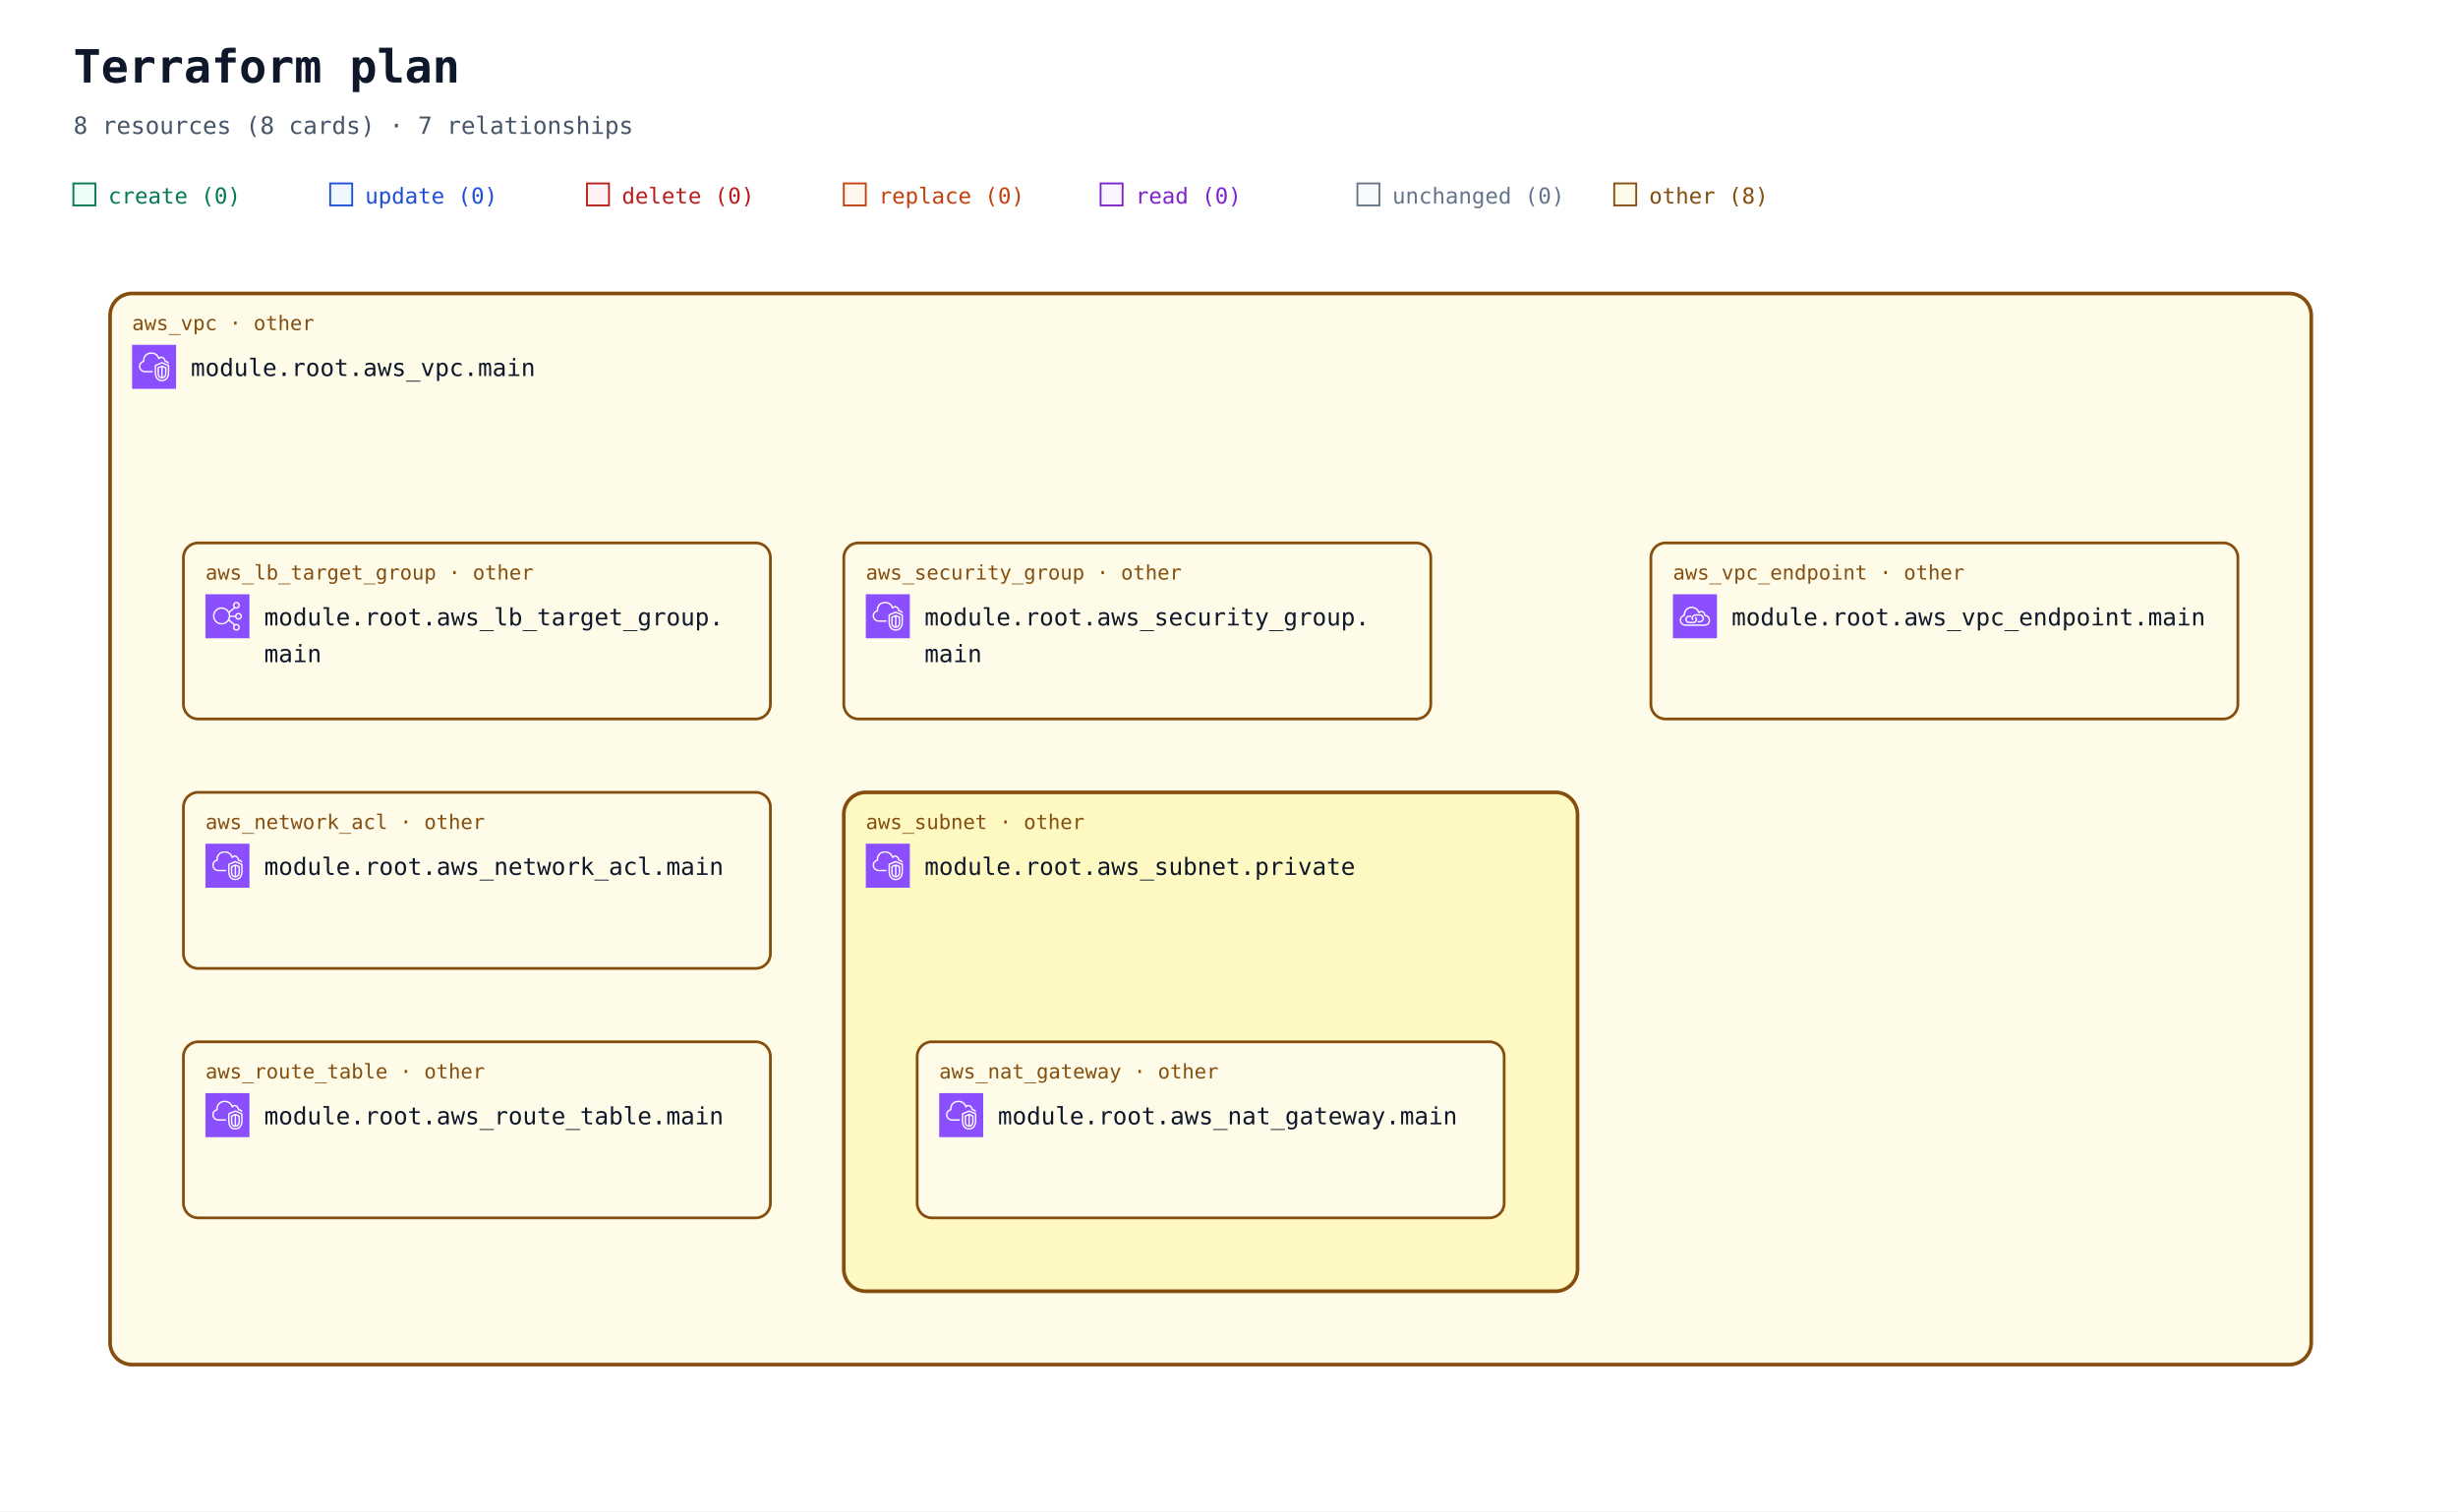
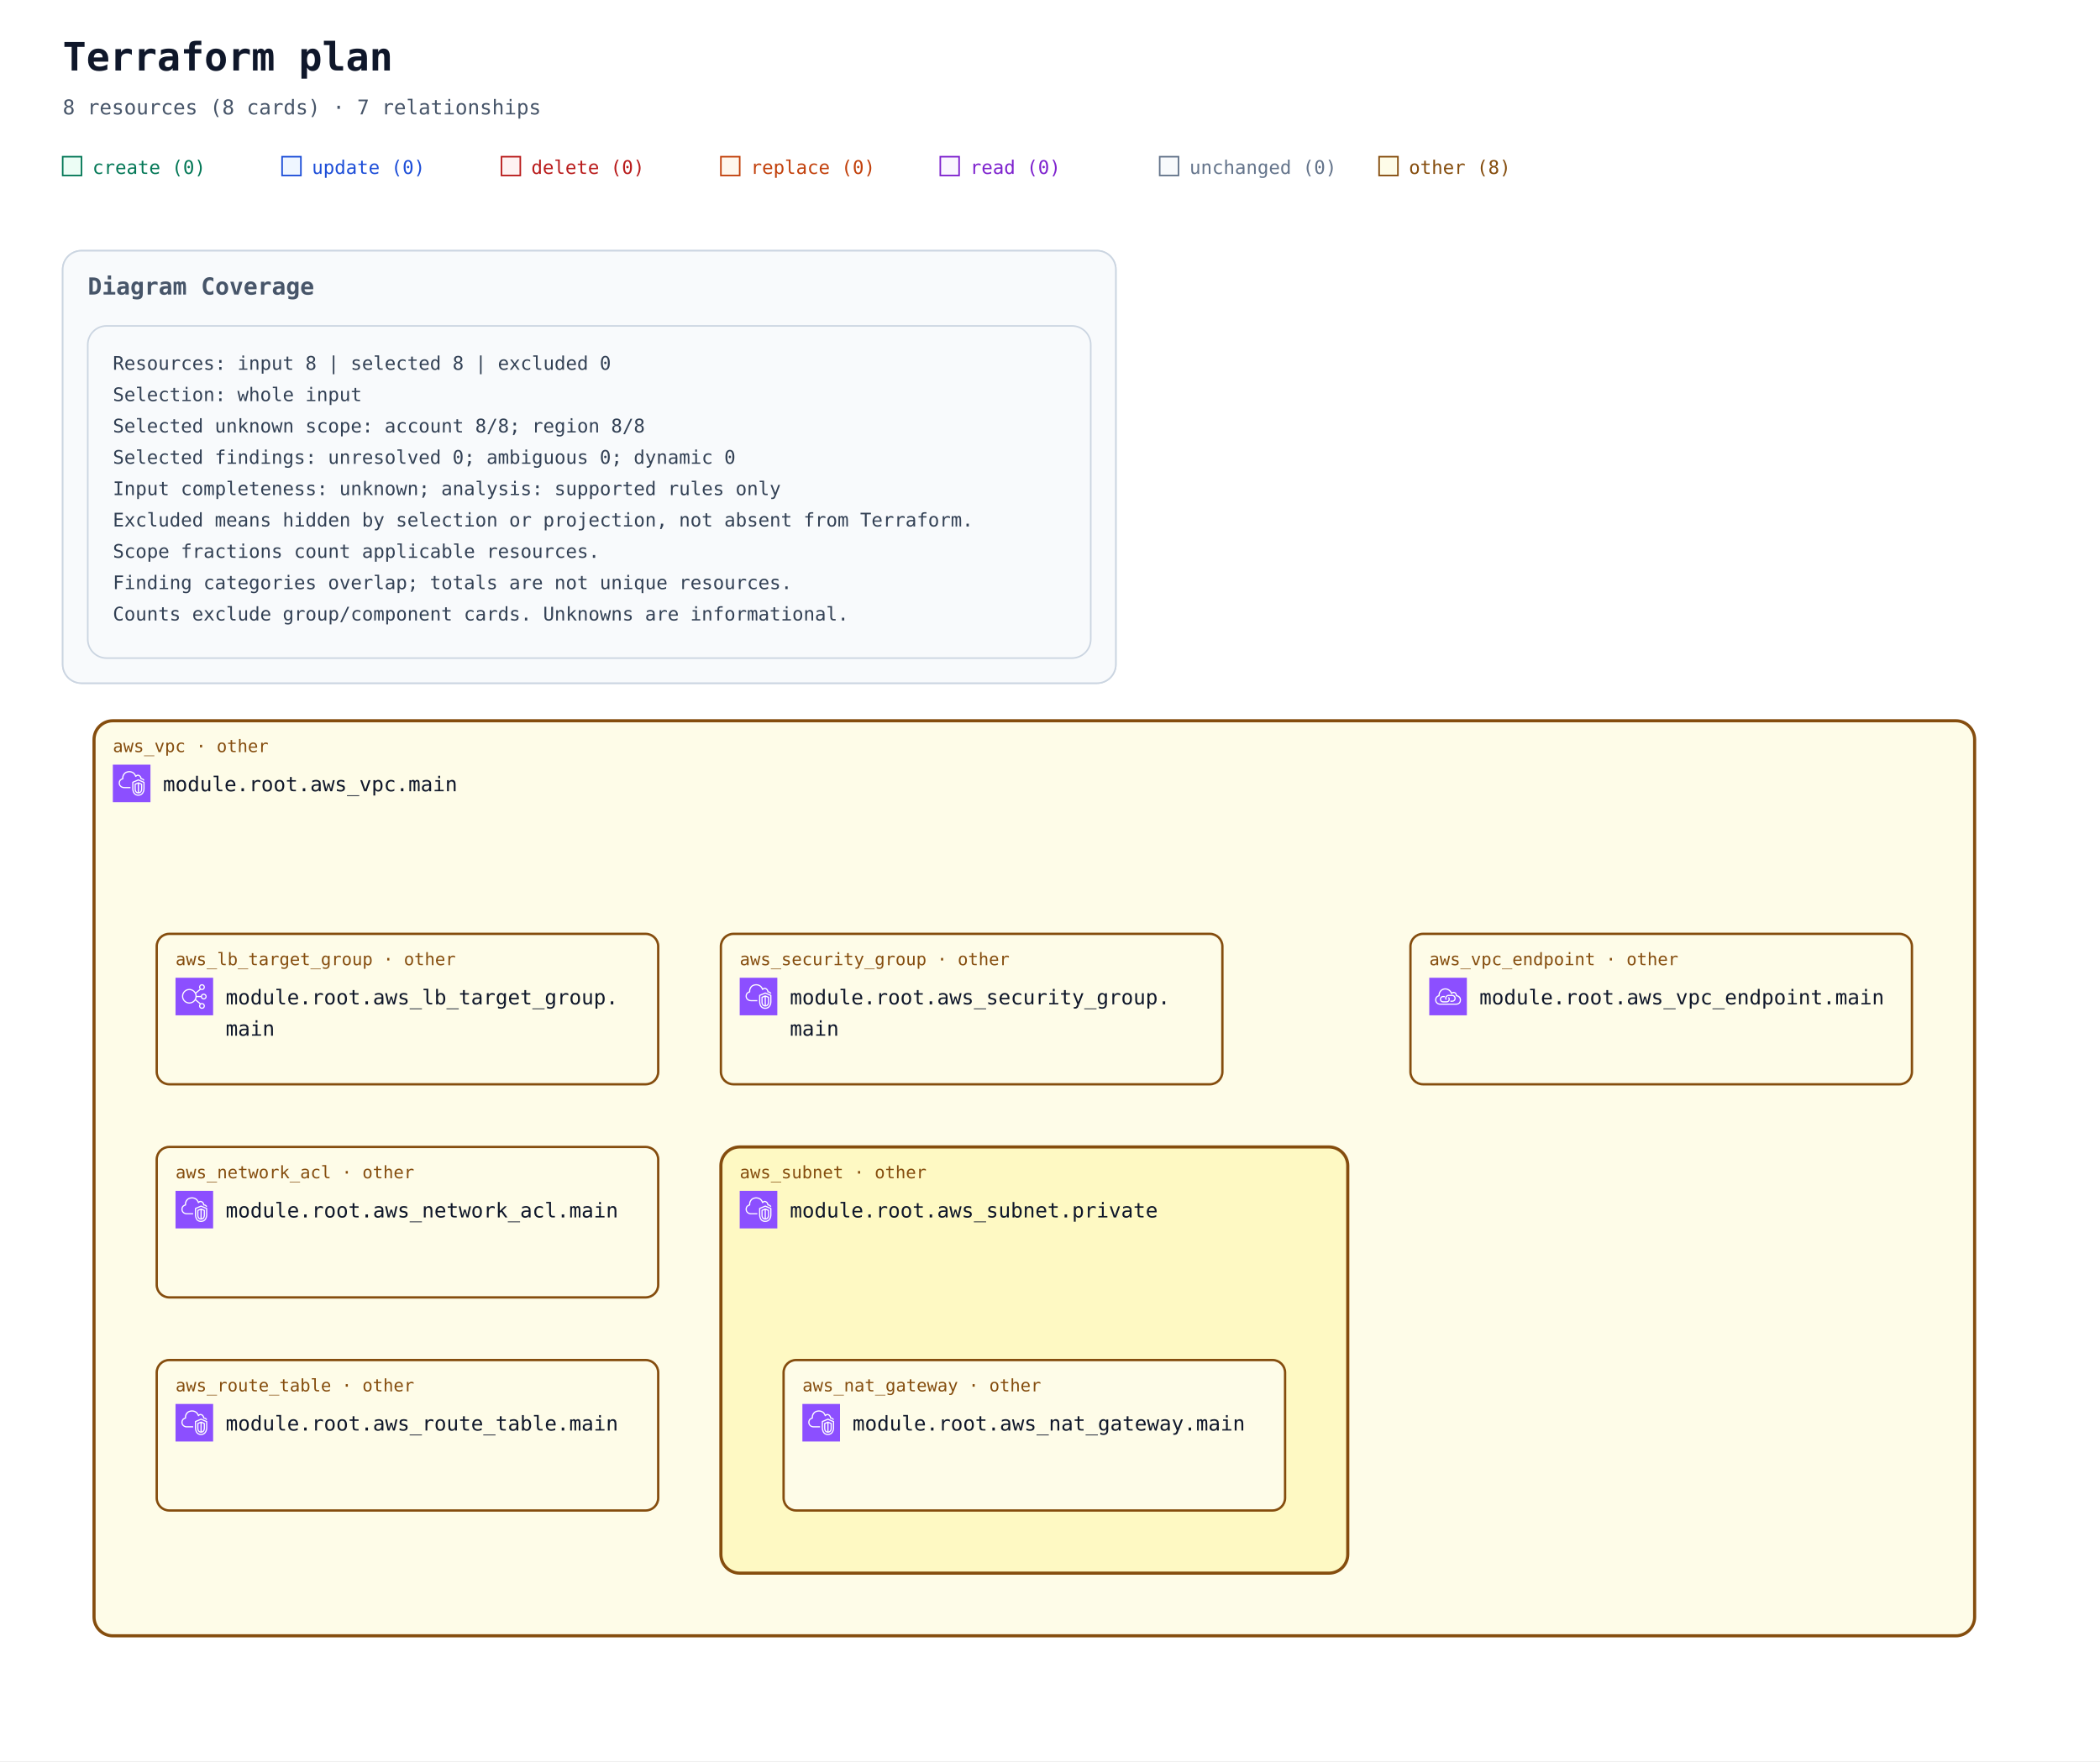
- <svg xmlns="http://www.w3.org/2000/svg" width="1340" height="824" viewBox="0 0 1340 824" role="img" aria-labelledby="title description">
+ <svg xmlns="http://www.w3.org/2000/svg" width="1340" height="1124" viewBox="0 0 1340 1124" role="img" aria-labelledby="title description">
  <defs>
    <marker id="arrow" viewBox="0 0 10 10" refX="9" refY="5" markerWidth="7" markerHeight="7" markerUnits="userSpaceOnUse" orient="auto-start-reverse">
      <path d="M 0 0 L 10 5 L 0 10 z" fill="#94a3b8" />
    </marker>
    <symbol id="planorama-icon-aws-elb" viewBox="0 0 64 64">
      <g>
        <g id="planorama-icon-aws-elb-local-49636f6e2d4172636869746563747572652f34382f417263685f456c61737469632d4c6f61642d42616c616e63696e675f3438" stroke="none" stroke-width="1" fill="none" fill-rule="evenodd">
          <g id="planorama-icon-aws-elb-local-49636f6e2d4172636869746563747572652d42472f34382f4e6574776f726b696e672d436f6e74656e742d44656c6976657279" fill="#8C4FFF">
            <rect id="planorama-icon-aws-elb-local-52656374616e676c65" x="0" y="0" width="64" height="64" />
          </g>
          <path d="M23.5,42 C17.71,42 13,37.29 13,31.5 C13,25.71 17.71,21 23.5,21 C29.29,21 34,25.71 34,31.5 C34,37.29 29.29,42 23.5,42 M48,48 C48,49.654 46.654,51 45,51 C43.346,51 42,49.654 42,48 C42,46.346 43.346,45 45,45 C46.654,45 48,46.346 48,48 M45,13 C46.654,13 48,14.346 48,16 C48,17.654 46.654,19 45,19 C43.346,19 42,17.654 42,16 C42,14.346 43.346,13 45,13 M48,29 C49.654,29 51,30.346 51,32 C51,33.654 49.654,35 48,35 C46.346,35 45,33.654 45,32 C45,30.346 46.346,29 48,29 M35.901,33 L43.102,33 C43.565,35.279 45.586,37 48,37 C50.757,37 53,34.757 53,32 C53,29.243 50.757,27 48,27 C45.586,27 43.565,28.721 43.102,31 L35.975,31 C35.916,29.541 35.614,28.146 35.096,26.856 L42.799,20.467 C43.466,20.797 44.206,21 45,21 C47.757,21 50,18.757 50,16 C50,13.243 47.757,11 45,11 C42.243,11 40,13.243 40,16 C40,17.224 40.459,18.331 41.191,19.201 L34.172,25.024 C31.977,21.42 28.021,19 23.5,19 C16.607,19 11,24.607 11,31.5 C11,38.393 16.607,44 23.5,44 C27.743,44 31.493,41.871 33.754,38.629 L41.191,44.799 C40.459,45.669 40,46.776 40,48 C40,50.757 42.243,53 45,53 C47.757,53 50,50.757 50,48 C50,45.243 47.757,43 45,43 C44.206,43 43.466,43.203 42.799,43.533 L34.77,36.873 C35.344,35.673 35.736,34.373 35.901,33" id="planorama-icon-aws-elb-local-456c61737469632d4c6f61642d42616c616e63696e675f49636f6e5f34385f5371756964" fill="#FFFFFF" />
        </g>
      </g>
    </symbol>
    <symbol id="planorama-icon-aws-endpoint" viewBox="0 0 64 64">
      <g>
        <g id="planorama-icon-aws-endpoint-local-49636f6e2d4172636869746563747572652f34382f417263685f4157532d507269766174654c696e6b5f3438" stroke="none" stroke-width="1" fill="none" fill-rule="evenodd">
          <g id="planorama-icon-aws-endpoint-local-49636f6e2d4172636869746563747572652d42472f34382f4e6574776f726b696e672d436f6e74656e742d44656c6976657279" fill="#8C4FFF">
            <rect id="planorama-icon-aws-endpoint-local-52656374616e676c65" x="0" y="0" width="64" height="64" />
          </g>
          <path d="M33.522,32.737 C34.475,33.796 35,35.13 35,36.495 C35,39.698 32.756,42.021 29.667,42.021 L23.444,42.021 C20.34,42.021 18,39.646 18,36.495 C18,33.358 20.29,31.08 23.444,31.08 L26.555,31.08 L26.555,33.069 L23.444,33.069 C21.416,33.069 20,34.478 20,36.495 C20,38.544 21.448,40.032 23.444,40.032 L29.667,40.032 C31.629,40.032 33,38.578 33,36.495 C33,35.621 32.656,34.757 32.032,34.064 L33.522,32.737 Z M45,35.059 C45,38.795 41.949,41.027 39,41.027 L35.888,41.027 L35.888,39.037 L39,39.037 C40.965,39.037 43,37.549 43,35.059 C43,32.568 40.965,31.08 39,31.08 L32.777,31.08 C30.764,31.08 29,32.887 29,34.948 C29,35.477 29.364,36.101 29.684,36.652 L29.754,36.772 L28.022,37.766 L27.955,37.65 C27.529,36.921 27,36.013 27,34.948 C27,31.828 29.699,29.091 32.777,29.091 L39,29.091 C41.949,29.091 45,31.323 45,35.059 L45,35.059 Z M45.439,44.011 L18.561,44.011 C15.017,44.008 12.202,41.503 12.012,38.185 C12.003,38.033 12,37.877 12,37.717 C12,33.468 15.059,32.034 16.938,31.555 C16.957,31.552 16.974,31.549 16.993,31.544 C17.494,31.431 17.828,30.958 17.763,30.45 C17.716,30.074 17.692,29.687 17.692,29.297 C17.692,25.826 20.19,22.09 23.379,20.792 C28.927,18.533 32.859,21.501 34.292,22.881 C35.455,24.003 36.363,25.438 36.991,27.146 C37.117,27.487 37.418,27.733 37.78,27.788 C38.146,27.84 38.502,27.697 38.725,27.409 C39.624,26.239 41.075,25.748 42.429,26.158 C44.041,26.647 45.043,28.23 45.18,30.501 C45.208,30.952 45.536,31.328 45.981,31.416 C49.974,32.218 52,34.358 52,37.78 C52,43.201 47.889,44.011 45.439,44.011 L45.439,44.011 Z M47.102,29.63 C46.726,26.912 45.233,24.929 43.013,24.256 C41.369,23.756 39.637,24.08 38.281,25.076 C37.602,23.679 36.732,22.464 35.684,21.454 C32.113,18.009 27.23,17.074 22.622,18.951 C18.671,20.56 15.692,25.008 15.692,29.297 C15.692,29.481 15.697,29.664 15.705,29.846 C13.517,30.581 10,32.566 10,37.717 C10,37.916 10.005,38.109 10.016,38.297 C10.265,42.684 13.938,45.996 18.56,46 L45.439,46 C47.447,46 54,45.407 54,37.78 C54,33.625 51.558,30.754 47.102,29.63 L47.102,29.63 Z" id="planorama-icon-aws-endpoint-local-4157532d507269766174654c696e6b5f49636f6e5f34385f5371756964" fill="#FFFFFF" />
        </g>
      </g>
    </symbol>
    <symbol id="planorama-icon-aws-vpc" viewBox="0 0 64 64">
      <g>
        <g id="planorama-icon-aws-vpc-local-49636f6e2d4172636869746563747572652f34382f417263685f416d617a6f6e2d5669727475616c2d507269766174652d436c6f75645f3438" stroke="none" stroke-width="1" fill="none" fill-rule="evenodd">
          <g id="planorama-icon-aws-vpc-local-49636f6e2d4172636869746563747572652d42472f34382f4e6574776f726b696e672d436f6e74656e742d44656c6976657279" fill="#8C4FFF">
            <rect id="planorama-icon-aws-vpc-local-52656374616e676c65" x="0" y="0" width="64" height="64" />
          </g>
          <path d="M48,33.977 L44.499,32.508 L44.499,46.878 C47.906,46.147 47.998,42.181 48,41.995 L48,33.977 Z M42.499,46.923 L42.499,32.508 L39,33.977 L39,42.004 C39.008,42.466 39.183,46.339 42.499,46.923 L42.499,46.923 Z M43.112,30.082 C43.358,29.977 43.638,29.978 43.886,30.081 L49.387,32.39 C49.759,32.546 50,32.909 50,33.312 L50,42.004 C49.978,44.431 48.562,49.004 43.37,49.004 C38.393,49.004 37.026,44.432 37,42.015 L37,33.312 C37,32.909 37.241,32.546 37.613,32.39 L43.112,30.082 Z M52,30.792 L43.492,27.092 L35,30.668 L35,41.025 C34.999,41.09 34.963,46.009 37.807,48.894 C39.187,50.294 41.059,51.004 43.37,51.004 C51.808,51.004 51.996,41.425 52,41.018 L52,30.792 Z M54,30.136 L54,41.025 C53.973,45.173 51.716,53.004 43.37,53.004 C40.498,53.004 38.145,52.09 36.373,50.288 C32.941,46.797 32.996,41.243 33,41.008 L33,30.004 C33,29.602 33.241,29.238 33.612,29.082 L43.111,25.082 C43.363,24.976 43.647,24.978 43.897,25.087 L53.398,29.219 C53.764,29.378 54,29.738 54,30.136 L54,30.136 Z M19,38.004 L30,38.004 L30,40.004 L19,40.004 C14.216,40.004 10.271,36.483 10.02,31.988 C10.002,31.813 10,31.599 10,31.385 C10,26.086 13.654,24.038 15.919,23.278 C15.902,23.063 15.891,22.843 15.891,22.626 C15.891,18.039 18.658,13.701 22.621,12.079 C27.58,10.049 33.235,10.937 36.695,14.285 C37.718,15.282 38.604,16.596 39.343,18.206 C40.299,17.422 41.392,17.004 42.523,17.004 C45.234,17.004 48.281,19.296 48.9,23.062 C51.069,23.344 52.936,24.639 53.896,26.582 L52.104,27.469 C51.34,25.925 49.806,25.004 48,25.004 C47.471,25.004 47.033,24.591 47.002,24.063 C46.807,20.762 44.275,19.004 42.523,19.004 C41.55,19.004 40.582,19.574 39.797,20.608 C39.575,20.899 39.215,21.048 38.852,20.993 C38.49,20.938 38.187,20.691 38.062,20.348 C37.327,18.346 36.398,16.789 35.302,15.72 C32.406,12.917 27.615,12.196 23.379,13.93 C19.775,15.405 17.891,19.421 17.891,22.626 C17.891,23.026 17.947,23.503 17.993,23.886 C18.053,24.386 17.73,24.853 17.24,24.975 C15.283,25.459 12,26.937 12,31.385 C12,31.535 11.998,31.685 12.013,31.836 C12.209,35.312 15.276,38.004 19,38.004 L19,38.004 Z" id="planorama-icon-aws-vpc-local-416d617a6f6e2d5669727475616c2d507269766174652d436c6f75645f49636f6e5f34385f5371756964" fill="#FFFFFF" />
        </g>
      </g>
    </symbol>
  </defs>
  <rect width="100%" height="100%" fill="#ffffff" />
  <g font-family="ui-monospace, SFMono-Regular, Consolas, monospace">
    <text x="40" y="45" font-size="25" font-weight="700" fill="#0f172a">Terraform plan</text>
    <text x="40" y="73" font-size="13" fill="#475569">8 resources (8 cards) · 7 relationships</text>
    <rect x="40" y="100" width="12" height="12" fill="#ecfdf5" stroke="#047857" />
    <text x="59" y="111" font-size="12" fill="#047857">create (0)</text>
    <rect x="180" y="100" width="12" height="12" fill="#eff6ff" stroke="#1d4ed8" />
    <text x="199" y="111" font-size="12" fill="#1d4ed8">update (0)</text>
    <rect x="320" y="100" width="12" height="12" fill="#fef2f2" stroke="#b91c1c" />
    <text x="339" y="111" font-size="12" fill="#b91c1c">delete (0)</text>
    <rect x="460" y="100" width="12" height="12" fill="#fff7ed" stroke="#c2410c" />
    <text x="479" y="111" font-size="12" fill="#c2410c">replace (0)</text>
    <rect x="600" y="100" width="12" height="12" fill="#faf5ff" stroke="#7e22ce" />
    <text x="619" y="111" font-size="12" fill="#7e22ce">read (0)</text>
    <rect x="740" y="100" width="12" height="12" fill="#f8fafc" stroke="#64748b" />
    <text x="759" y="111" font-size="12" fill="#64748b">unchanged (0)</text>
    <rect x="880" y="100" width="12" height="12" fill="#fefce8" stroke="#854d0e" />
    <text x="899" y="111" font-size="12" fill="#854d0e">other (8)</text>
-     <g data-architecture="true" transform="translate(0 0)">
+     <g data-annotation-area="true">
+       <g data-annotation-card="true" transform="translate(40 160)">
+         <rect width="672" height="276" rx="12" fill="#f8fafc" stroke="#cbd5e1" />
+         <g data-annotation-section="Diagram Coverage">
+           <rect width="672" height="276" rx="12" fill="#f8fafc" stroke="#cbd5e1" />
+           <text x="16" y="28" font-size="15" font-weight="700" fill="#475569">Diagram Coverage</text>
+           <g data-annotation-card="true" transform="translate(16 48)">
+             <rect width="640" height="212" rx="12" fill="#f8fafc" stroke="#cbd5e1" />
+             <text x="16" y="28" font-family="ui-monospace, Consolas, monospace" font-size="12" fill="#334155">Resources: input 8 | selected 8 | excluded 0</text>
+             <text x="16" y="48" font-family="ui-monospace, Consolas, monospace" font-size="12" fill="#334155">Selection: whole input</text>
+             <text x="16" y="68" font-family="ui-monospace, Consolas, monospace" font-size="12" fill="#334155">Selected unknown scope: account 8/8; region 8/8</text>
+             <text x="16" y="88" font-family="ui-monospace, Consolas, monospace" font-size="12" fill="#334155">Selected findings: unresolved 0; ambiguous 0; dynamic 0</text>
+             <text x="16" y="108" font-family="ui-monospace, Consolas, monospace" font-size="12" fill="#334155">Input completeness: unknown; analysis: supported rules only</text>
+             <text x="16" y="128" font-family="ui-monospace, Consolas, monospace" font-size="12" fill="#334155">Excluded means hidden by selection or projection, not absent from Terraform.</text>
+             <text x="16" y="148" font-family="ui-monospace, Consolas, monospace" font-size="12" fill="#334155">Scope fractions count applicable resources.</text>
+             <text x="16" y="168" font-family="ui-monospace, Consolas, monospace" font-size="12" fill="#334155">Finding categories overlap; totals are not unique resources.</text>
+             <text x="16" y="188" font-family="ui-monospace, Consolas, monospace" font-size="12" fill="#334155">Counts exclude group/component cards. Unknowns are informational.</text>
+           </g>
+         </g>
+       </g>
+     </g>
+     <g data-architecture="true" transform="translate(0 300)">
      <g data-container="resource-6177735f7670632e6d61696e-current">
        <rect x="60" y="160" width="1200" height="584" rx="12" fill="#fefce8" stroke="#854d0e" stroke-width="2" data-mode="managed" />
      </g>
      <g data-container="resource-6177735f7375626e65742e70726976617465-current">
        <rect x="460" y="432" width="400" height="272" rx="12" fill="#fef9c3" stroke="#854d0e" stroke-width="2" data-mode="managed" />
      </g>
      <g data-edge-kind="containment" data-source="resource-6177735f7375626e65742e70726976617465-current" data-target="resource-6177735f6e61745f676174657761792e6d61696e-current" />
      <g data-edge-kind="containment" data-source="resource-6177735f7670632e6d61696e-current" data-target="resource-6177735f6c625f7461726765745f67726f75702e6d61696e-current" />
      <g data-edge-kind="containment" data-source="resource-6177735f7670632e6d61696e-current" data-target="resource-6177735f6e6574776f726b5f61636c2e6d61696e-current" />
      <g data-edge-kind="containment" data-source="resource-6177735f7670632e6d61696e-current" data-target="resource-6177735f726f7574655f7461626c652e6d61696e-current" />
      <g data-edge-kind="containment" data-source="resource-6177735f7670632e6d61696e-current" data-target="resource-6177735f73656375726974795f67726f75702e6d61696e-current" />
      <g data-edge-kind="containment" data-source="resource-6177735f7670632e6d61696e-current" data-target="resource-6177735f7375626e65742e70726976617465-current" />
      <g data-edge-kind="containment" data-source="resource-6177735f7670632e6d61696e-current" data-target="resource-6177735f7670635f656e64706f696e742e6d61696e-current" />
      <g id="resource-6177735f6c625f7461726765745f67726f75702e6d61696e-current" data-architecture-id="terraform:6177735f6c625f7461726765745f67726f75702e6d61696e-current" data-qualified-address="module.root.aws_lb_target_group.main" data-terraform-address="aws_lb_target_group.main">
        <rect x="100" y="296" width="320" height="96" rx="8" fill="#fefce8" stroke="#854d0e" stroke-width="1.5" data-mode="managed" />
        <text x="112" y="316" font-size="11" fill="#854d0e">aws_lb_target_group · other</text>
        <use href="#planorama-icon-aws-elb" x="112" y="324" width="24" height="24" aria-hidden="true" />
        <text x="144" y="341" font-size="13" fill="#0f172a" xml:space="preserve">module.root.aws_lb_target_group.</text>
        <text x="144" y="361" font-size="13" fill="#0f172a" xml:space="preserve">main</text>
        <text x="112" y="380" font-size="10" fill="#64748b" data-role="controller" />
      </g>
      <g id="resource-6177735f6e61745f676174657761792e6d61696e-current" data-architecture-id="terraform:6177735f6e61745f676174657761792e6d61696e-current" data-qualified-address="module.root.aws_nat_gateway.main" data-terraform-address="aws_nat_gateway.main">
        <rect x="500" y="568" width="320" height="96" rx="8" fill="#fefce8" stroke="#854d0e" stroke-width="1.5" data-mode="managed" />
        <text x="512" y="588" font-size="11" fill="#854d0e">aws_nat_gateway · other</text>
        <use href="#planorama-icon-aws-vpc" x="512" y="596" width="24" height="24" aria-hidden="true" />
        <text x="544" y="613" font-size="13" fill="#0f172a" xml:space="preserve">module.root.aws_nat_gateway.main</text>
        <text x="512" y="652" font-size="10" fill="#64748b" />
      </g>
      <g id="resource-6177735f6e6574776f726b5f61636c2e6d61696e-current" data-architecture-id="terraform:6177735f6e6574776f726b5f61636c2e6d61696e-current" data-qualified-address="module.root.aws_network_acl.main" data-terraform-address="aws_network_acl.main">
        <rect x="100" y="432" width="320" height="96" rx="8" fill="#fefce8" stroke="#854d0e" stroke-width="1.5" data-mode="managed" />
        <text x="112" y="452" font-size="11" fill="#854d0e">aws_network_acl · other</text>
        <use href="#planorama-icon-aws-vpc" x="112" y="460" width="24" height="24" aria-hidden="true" />
        <text x="144" y="477" font-size="13" fill="#0f172a" xml:space="preserve">module.root.aws_network_acl.main</text>
        <text x="112" y="516" font-size="10" fill="#64748b" data-role="policy" />
      </g>
      <g id="resource-6177735f726f7574655f7461626c652e6d61696e-current" data-architecture-id="terraform:6177735f726f7574655f7461626c652e6d61696e-current" data-qualified-address="module.root.aws_route_table.main" data-terraform-address="aws_route_table.main">
        <rect x="100" y="568" width="320" height="96" rx="8" fill="#fefce8" stroke="#854d0e" stroke-width="1.5" data-mode="managed" />
        <text x="112" y="588" font-size="11" fill="#854d0e">aws_route_table · other</text>
        <use href="#planorama-icon-aws-vpc" x="112" y="596" width="24" height="24" aria-hidden="true" />
        <text x="144" y="613" font-size="13" fill="#0f172a" xml:space="preserve">module.root.aws_route_table.main</text>
        <text x="112" y="652" font-size="10" fill="#64748b" />
      </g>
      <g id="resource-6177735f73656375726974795f67726f75702e6d61696e-current" data-architecture-id="terraform:6177735f73656375726974795f67726f75702e6d61696e-current" data-qualified-address="module.root.aws_security_group.main" data-terraform-address="aws_security_group.main">
        <rect x="460" y="296" width="320" height="96" rx="8" fill="#fefce8" stroke="#854d0e" stroke-width="1.5" data-mode="managed" />
        <text x="472" y="316" font-size="11" fill="#854d0e">aws_security_group · other</text>
        <use href="#planorama-icon-aws-vpc" x="472" y="324" width="24" height="24" aria-hidden="true" />
        <text x="504" y="341" font-size="13" fill="#0f172a" xml:space="preserve">module.root.aws_security_group.</text>
        <text x="504" y="361" font-size="13" fill="#0f172a" xml:space="preserve">main</text>
        <text x="472" y="380" font-size="10" fill="#64748b" data-role="policy" />
      </g>
      <g id="resource-6177735f7375626e65742e70726976617465-current" data-architecture-id="terraform:6177735f7375626e65742e70726976617465-current" data-qualified-address="module.root.aws_subnet.private" data-terraform-address="aws_subnet.private">
        <text x="472" y="452" font-size="11" fill="#854d0e">aws_subnet · other</text>
        <use href="#planorama-icon-aws-vpc" x="472" y="460" width="24" height="24" aria-hidden="true" />
        <text x="504" y="477" font-size="13" fill="#0f172a" xml:space="preserve">module.root.aws_subnet.private</text>
        <text x="472" y="516" font-size="10" fill="#64748b" />
      </g>
      <g id="resource-6177735f7670632e6d61696e-current" data-architecture-id="terraform:6177735f7670632e6d61696e-current" data-qualified-address="module.root.aws_vpc.main" data-terraform-address="aws_vpc.main">
        <text x="72" y="180" font-size="11" fill="#854d0e">aws_vpc · other</text>
        <use href="#planorama-icon-aws-vpc" x="72" y="188" width="24" height="24" aria-hidden="true" />
        <text x="104" y="205" font-size="13" fill="#0f172a" xml:space="preserve">module.root.aws_vpc.main</text>
        <text x="72" y="244" font-size="10" fill="#64748b" />
      </g>
      <g id="resource-6177735f7670635f656e64706f696e742e6d61696e-current" data-architecture-id="terraform:6177735f7670635f656e64706f696e742e6d61696e-current" data-qualified-address="module.root.aws_vpc_endpoint.main" data-terraform-address="aws_vpc_endpoint.main">
        <rect x="900" y="296" width="320" height="96" rx="8" fill="#fefce8" stroke="#854d0e" stroke-width="1.5" data-mode="managed" />
        <text x="912" y="316" font-size="11" fill="#854d0e">aws_vpc_endpoint · other</text>
        <use href="#planorama-icon-aws-endpoint" x="912" y="324" width="24" height="24" aria-hidden="true" />
        <text x="944" y="341" font-size="13" fill="#0f172a" xml:space="preserve">module.root.aws_vpc_endpoint.main</text>
        <text x="912" y="380" font-size="10" fill="#64748b" />
      </g>
    </g>
  </g>
</svg>
